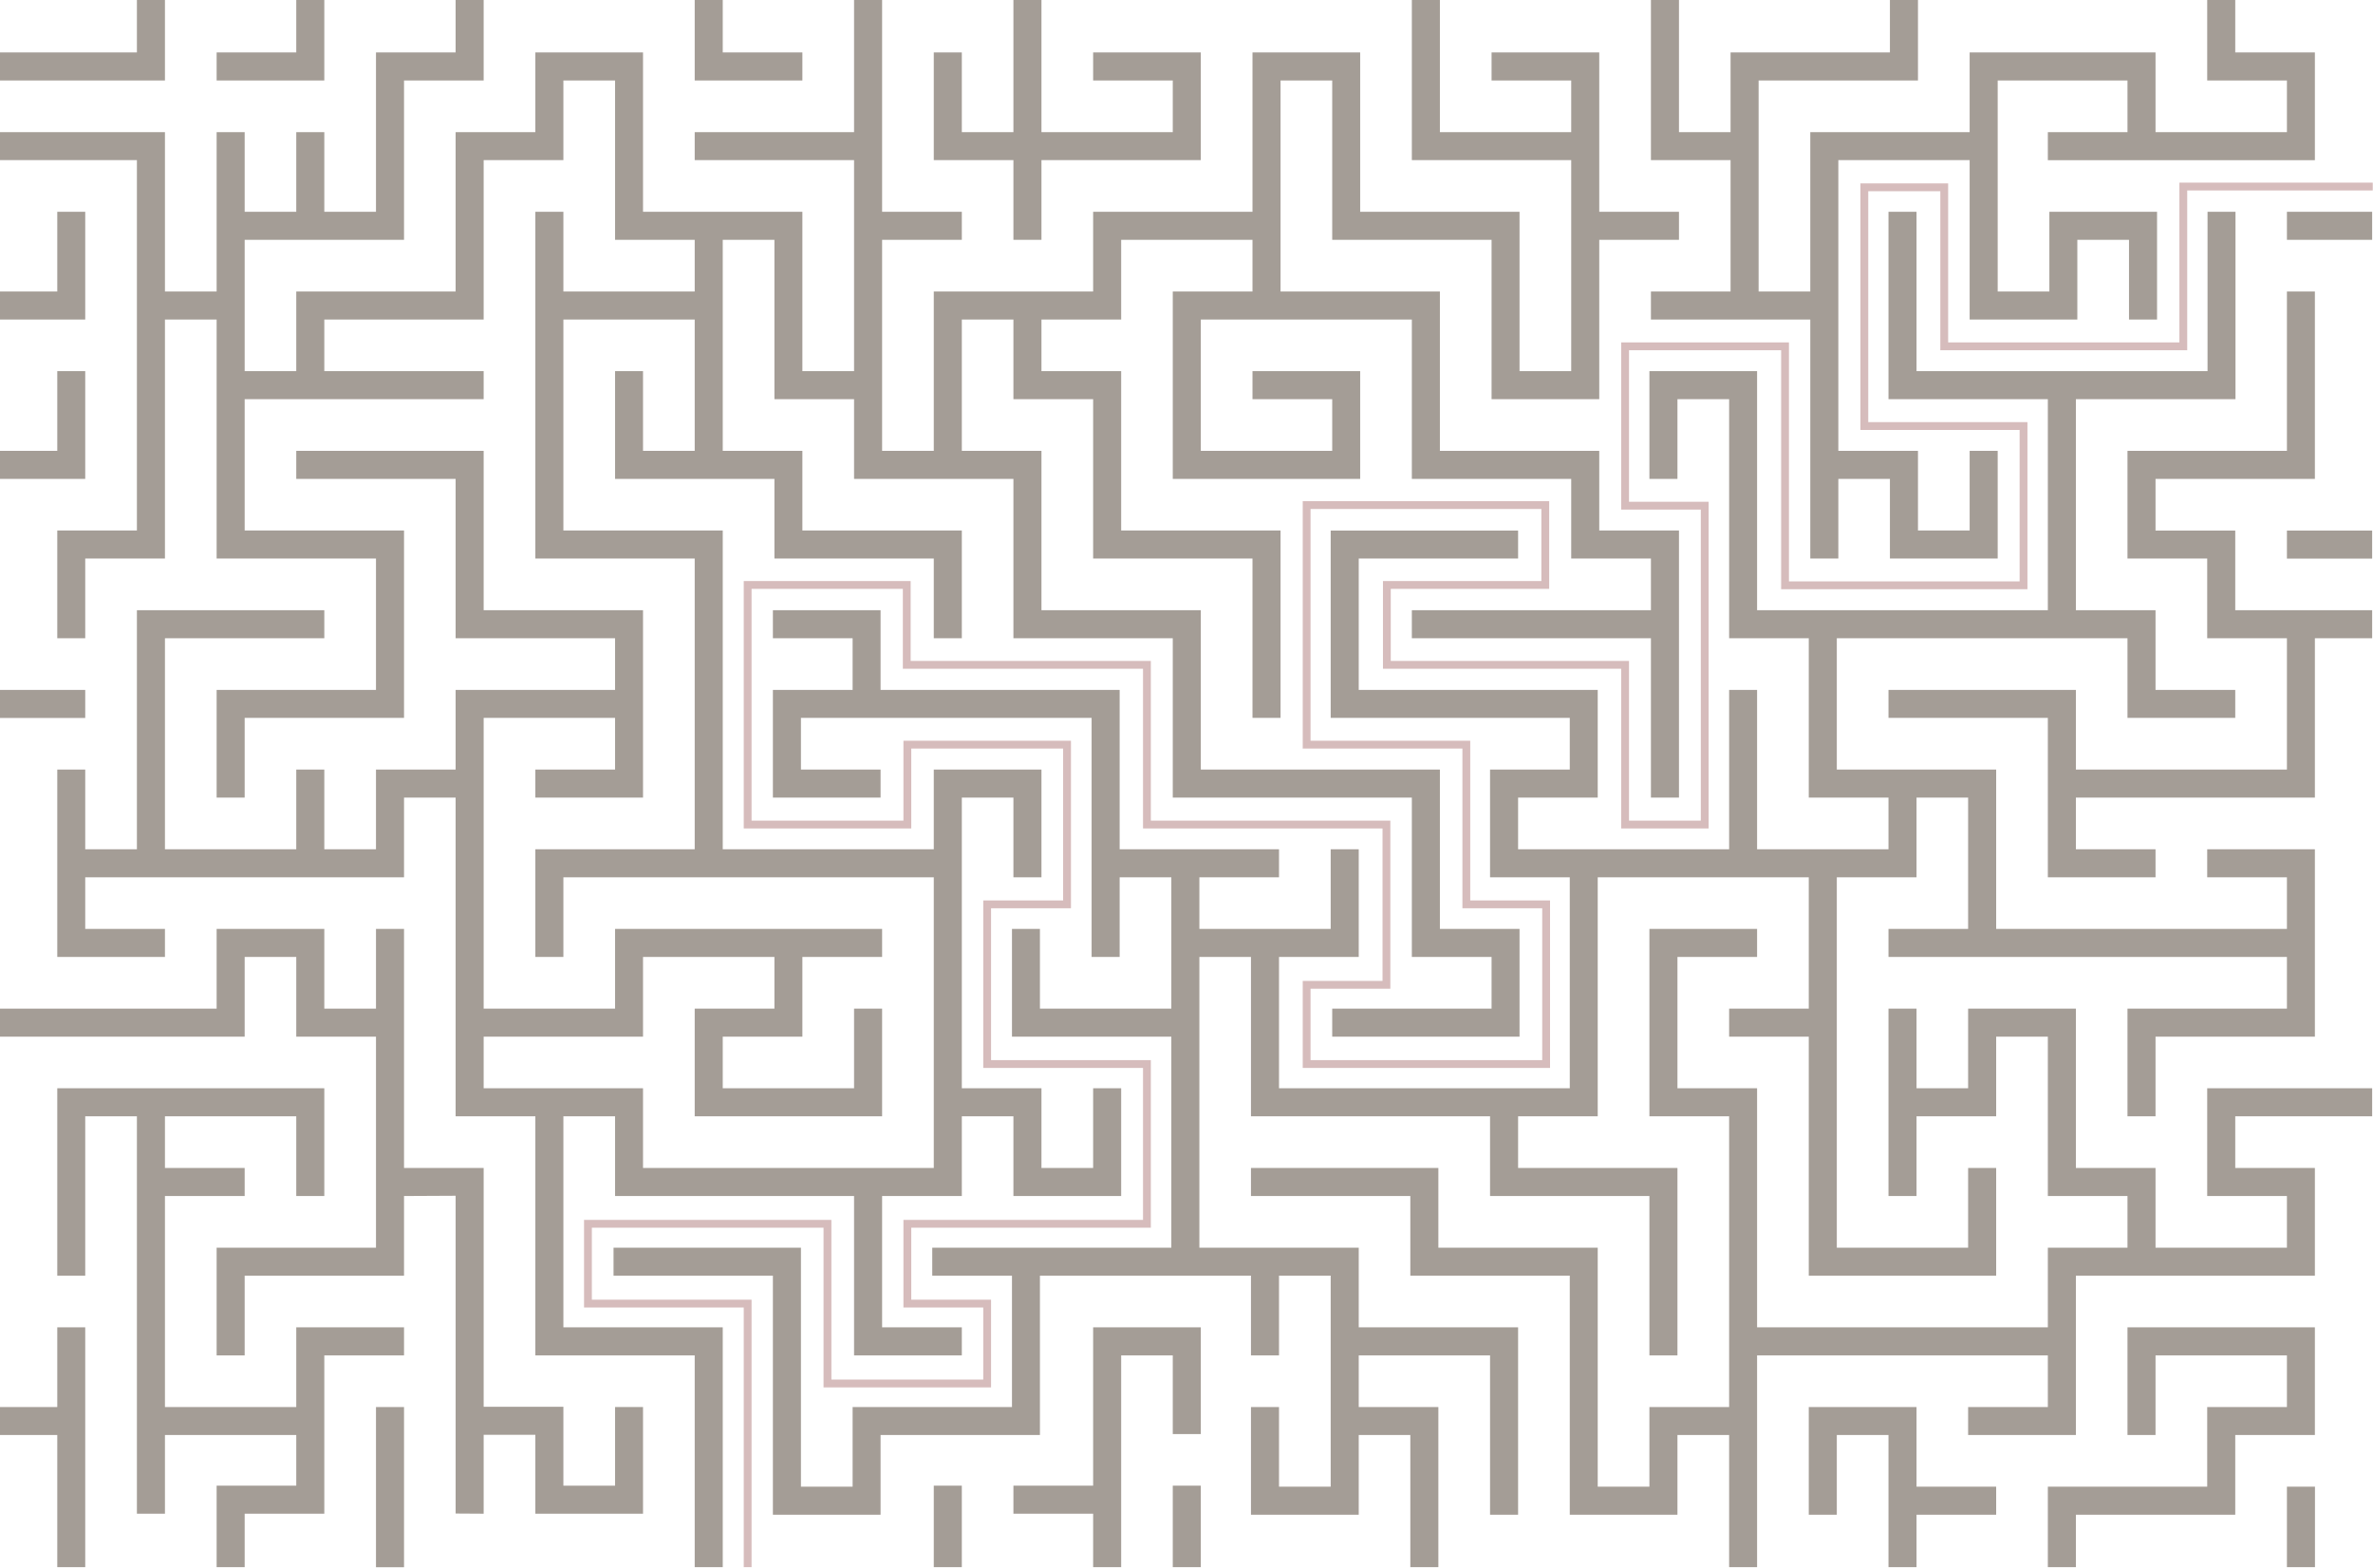
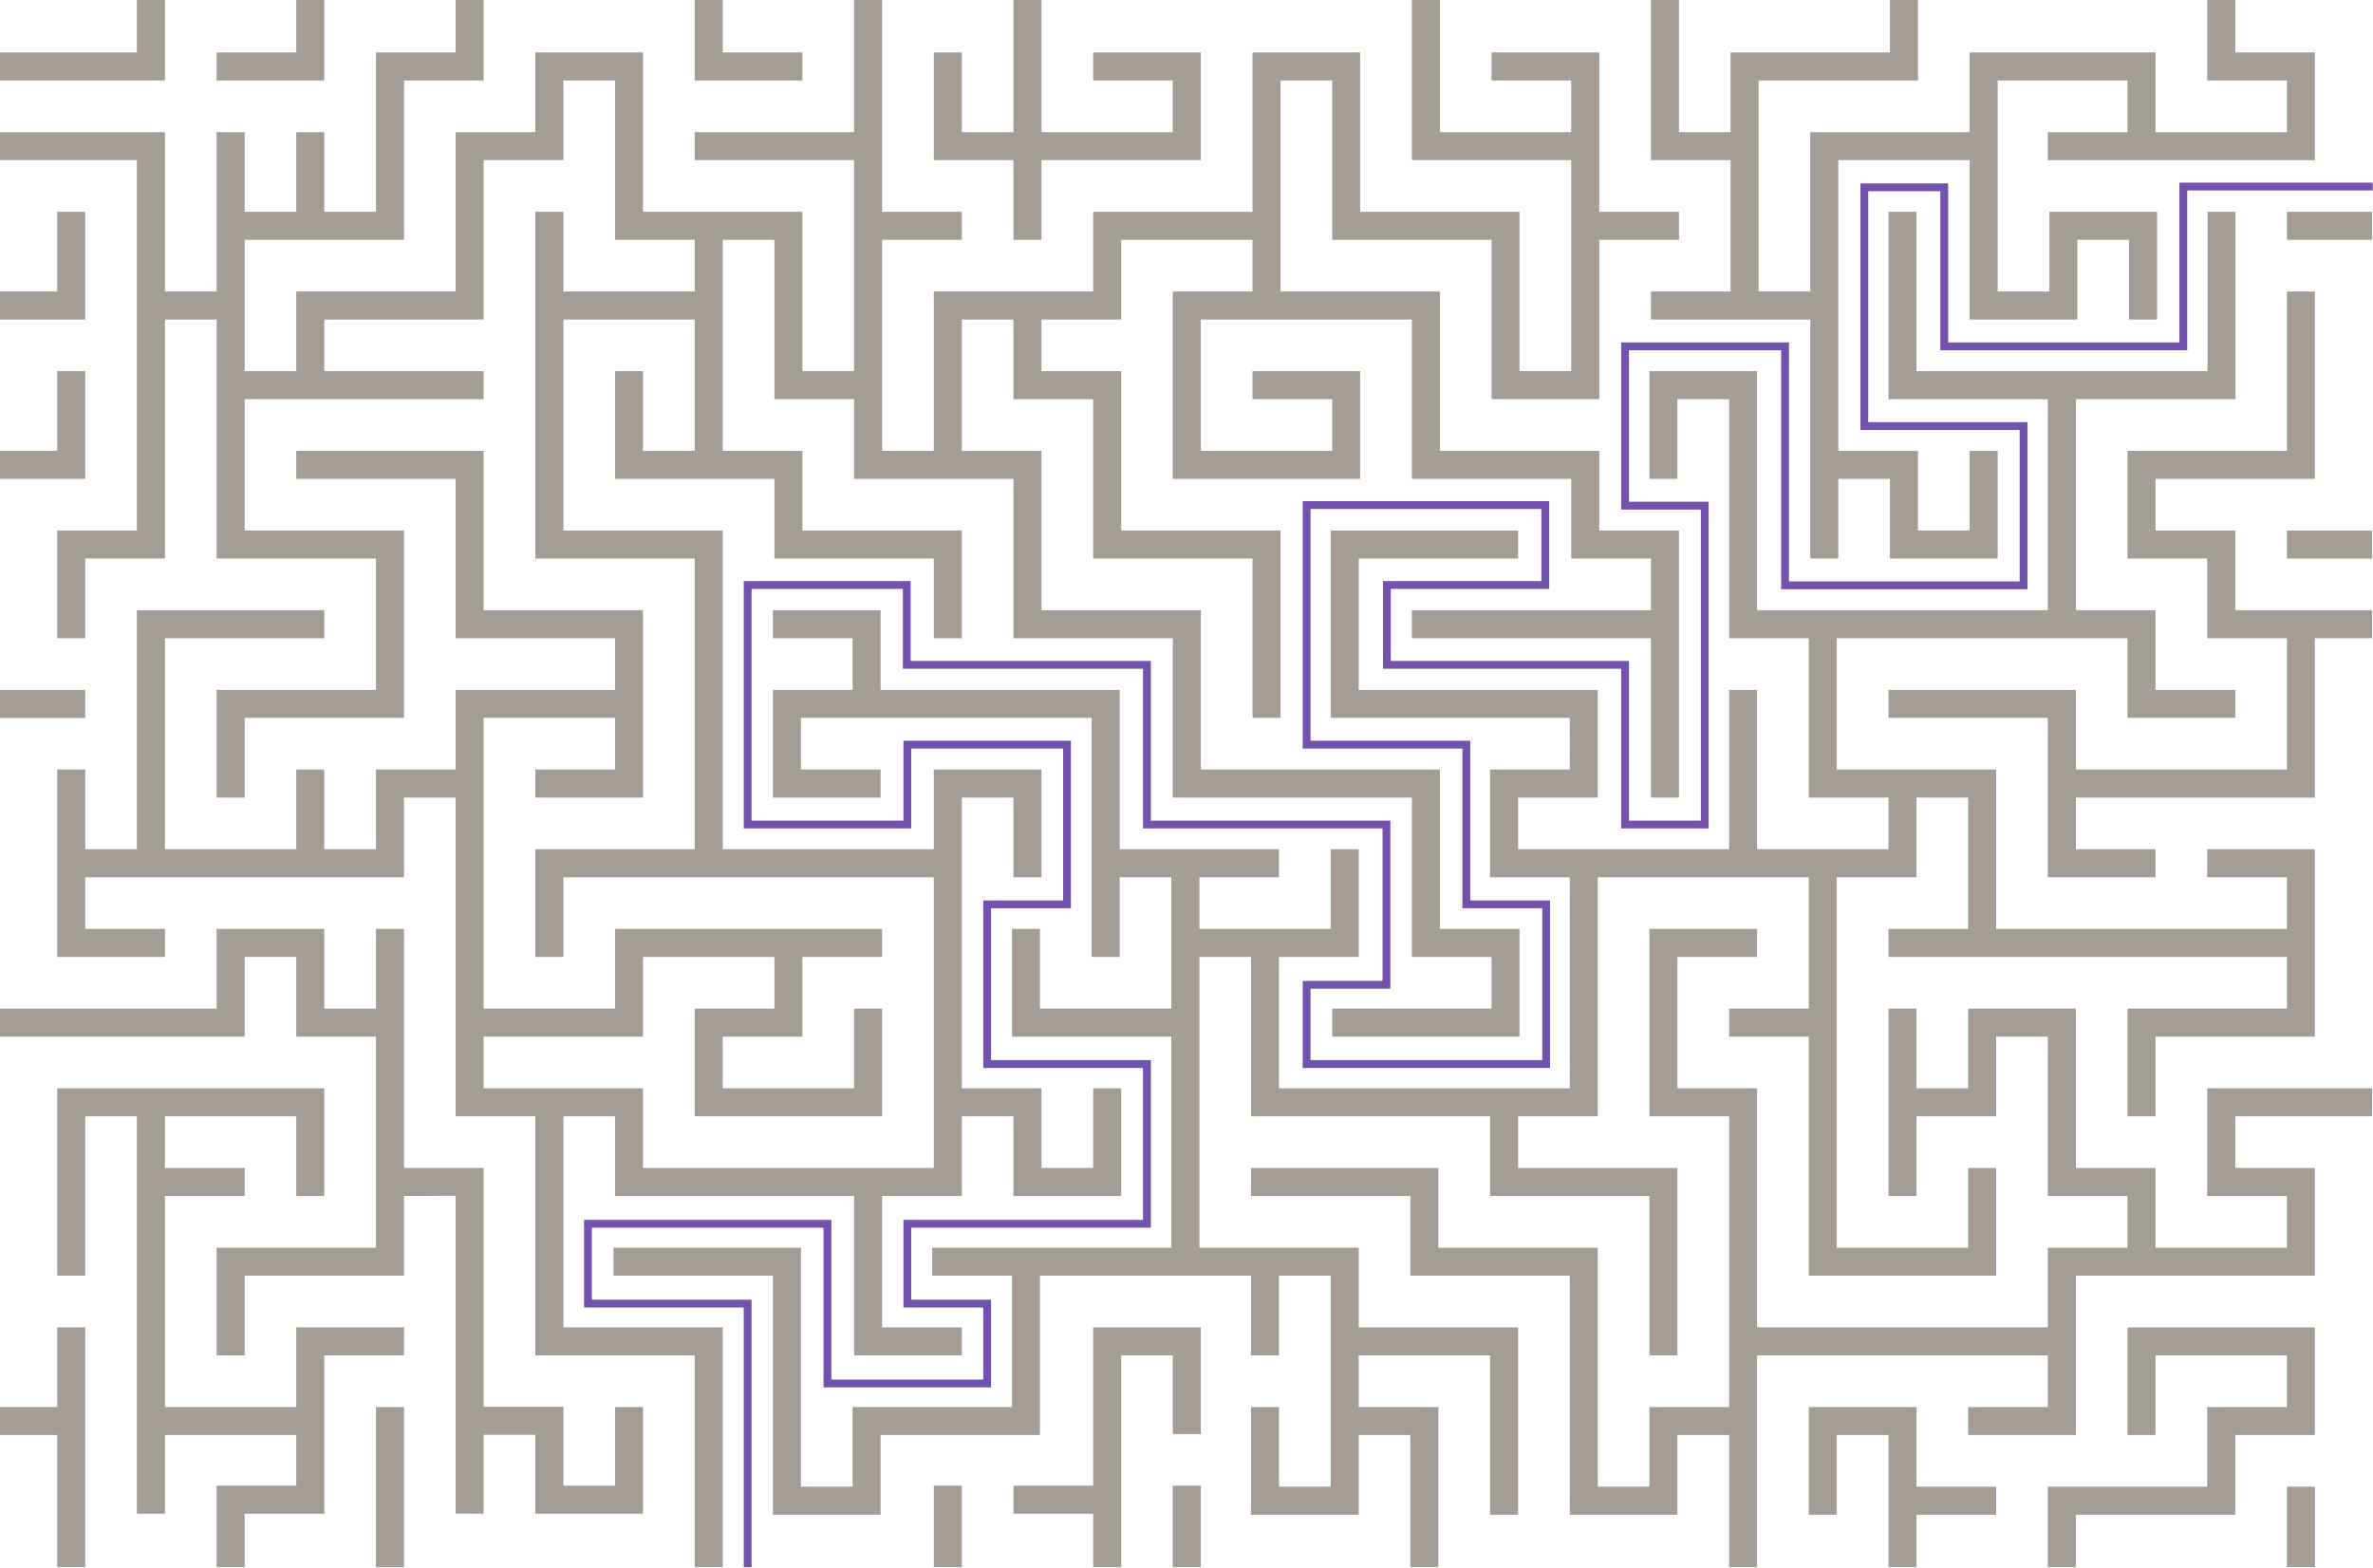
- <svg xmlns="http://www.w3.org/2000/svg" width="2801px" height="1850px" viewBox="0 0 2801 1850" version="1.1">
+ <svg xmlns="http://www.w3.org/2000/svg" viewBox="0 0 2801 1850" version="1.1">
  <g stroke="none" stroke-width="1" fill="none" fill-rule="evenodd">
    <g id="maze_desktop">
      <g id="maze" fill="#A49D96" fill-rule="nonzero">
        <polygon class="maze" points="382.8 0 349.7 0 349.7 61.9 255.7 61.9 255.7 95 382.8 95" />
        <polygon class="maze" points="194.7 0 161.6 0 161.6 61.9 0 61.9 0 95 194.7 95" />
        <polygon class="maze" points="1196.2 283.1 1229.3 283.1 1229.3 189 1417.4 189 1417.4 61.9 1290.3 61.9 1290.3 95 1384.3 95 1384.3 156 1229.3 156 1229.3 0 1196.2 0 1196.2 156 1135.3 156 1135.3 61.9 1102.2 61.9 1102.2 189 1196.2 189" />
        <rect class="maze" x="1102.2" y="1753.7" width="33.1" height="96.2" />
        <polygon class="maze" points="1290.3 1753.7 1196.2 1753.7 1196.2 1786.8 1290.3 1786.8 1290.3 1849.9 1323.4 1849.9 1323.4 1599.9 1384.3 1599.9 1384.3 1692.8 1417.4 1692.8 1417.4 1566.8 1290.3 1566.8" />
        <rect class="maze" x="1384.3" y="1753.7" width="33.1" height="96.2" />
        <polygon class="maze" points="349.7 1660.9 194.7 1660.9 194.7 1411.8 288.8 1411.8 288.8 1378.7 194.7 1378.7 194.7 1317.7 349.7 1317.7 349.7 1411.8 382.8 1411.8 382.8 1284.6 67.6 1284.6 67.6 1505.8 100.6 1505.8 100.6 1317.7 161.6 1317.7 161.6 1786.8 194.7 1786.8 194.7 1693.9 349.7 1693.9 349.7 1753.7 255.7 1753.7 255.7 1849.9 288.8 1849.9 288.8 1786.8 382.8 1786.8 382.8 1599.9 476.9 1599.9 476.9 1566.8 349.7 1566.8" />
        <rect class="maze" x="443.8" y="1660.9" width="33.1" height="189.1" />
        <polygon class="maze" points="947.1 61.9 853.1 61.9 853.1 0 820 0 820 95 947.1 95" />
        <polygon class="maze" points="100.6 250 67.6 250 67.6 344.1 0 344.1 0 377.2 100.6 377.2" />
        <polygon class="maze" points="100.6 438.1 67.6 438.1 67.6 532.2 0 532.2 0 565.3 100.6 565.3" />
        <rect class="maze" x="0" y="814.4" width="100.6" height="33.1" />
        <polygon class="maze" points="726 1753.7 665 1753.7 665 1660.6 570.9 1660.6 570.9 1378.7 476.9 1378.7 476.9 1096.5 443.8 1096.5 443.8 1190.6 382.8 1190.6 382.8 1096.5 255.7 1096.5 255.7 1190.6 0 1190.6 0 1223.7 288.8 1223.7 288.8 1129.6 349.7 1129.6 349.7 1223.7 443.8 1223.7 443.8 1472.8 255.7 1472.8 255.7 1599.9 288.8 1599.9 288.8 1505.8 476.9 1505.8 476.9 1411.8 537.8 1411.5 537.8 1786.6 570.9 1786.8 570.9 1693.7 631.9 1693.7 631.9 1786.8 759 1786.8 759 1660.9 726 1660.9" />
        <polygon class="maze" points="67.6 1660.9 0 1660.9 0 1693.9 67.6 1693.9 67.6 1849.9 100.6 1849.9 100.6 1566.8 67.6 1566.8" />
        <polygon class="maze" points="2605.3 1411.8 2699.4 1411.8 2699.4 1472.8 2544.3 1472.8 2544.3 1378.7 2450.3 1378.7 2450.3 1190.6 2323.1 1190.6 2323.1 1284.6 2262.2 1284.6 2262.2 1190.6 2229.1 1190.6 2229.1 1411.8 2262.2 1411.8 2262.2 1317.7 2356.2 1317.7 2356.2 1223.7 2417.2 1223.7 2417.2 1411.8 2511.2 1411.8 2511.2 1472.8 2417.2 1472.8 2417.2 1566.8 2074 1566.8 2074 1284.6 1980 1284.6 1980 1129.6 2074 1129.6 2074 1096.5 1946.9 1096.5 1946.9 1317.7 2041 1317.7 2041 1660.9 1946.9 1660.9 1946.9 1754.9 1885.9 1754.9 1885.9 1472.8 1697.8 1472.8 1697.8 1378.7 1476.6 1378.7 1476.6 1411.8 1664.7 1411.8 1664.7 1505.8 1852.9 1505.8 1852.9 1788 1980 1788 1980 1693.9 2041 1693.9 2041 1753.7 2041 1753.7 2041 1849.9 2074 1849.9 2074 1788 2074 1753.7 2074 1599.9 2417.2 1599.9 2417.2 1660.9 2323.1 1660.9 2323.1 1693.9 2450.3 1693.9 2450.3 1505.8 2732.4 1505.8 2732.4 1378.7 2638.4 1378.7 2638.4 1317.7 2800 1317.7 2800 1284.6 2605.3 1284.6" />
        <polygon class="maze" points="2638.4 626.3 2544.3 626.3 2544.3 565.3 2732.4 565.3 2732.4 344.1 2699.4 344.1 2699.4 532.2 2511.2 532.2 2511.2 659.3 2605.3 659.3 2605.3 753.4 2699.4 753.4 2699.4 908.4 2450.3 908.4 2450.3 814.4 2229.1 814.4 2229.1 847.4 2417.2 847.4 2417.2 1035.6 2544.3 1035.6 2544.3 1002.5 2450.3 1002.5 2450.3 941.5 2732.4 941.5 2732.4 753.4 2800 753.4 2800 720.3 2638.4 720.3" />
        <rect class="maze" x="2699.4" y="626.3" width="100.6" height="33.1" />
        <rect class="maze" x="2699.4" y="250" width="100.6" height="33.1" />
        <polygon class="maze" points="2262.2 1660.9 2135 1660.9 2135 1788 2168.1 1788 2168.1 1693.9 2229.1 1693.9 2229.1 1849.9 2262.2 1849.9 2262.2 1788 2356.2 1788 2356.2 1754.9 2262.2 1754.9" />
        <polygon class="maze" points="2511.2 1693.9 2544.3 1693.9 2544.3 1599.9 2699.4 1599.9 2699.4 1660.9 2605.3 1660.9 2605.3 1754.9 2417.2 1754.9 2417.2 1849.9 2450.3 1849.9 2450.3 1788 2638.4 1788 2638.4 1693.9 2732.4 1693.9 2732.4 1566.8 2511.2 1566.8" />
        <rect class="maze" x="2699.4" y="1754.9" width="33.1" height="95" />
        <polygon class="maze" points="2638.7 471.2 2450.3 471.2 2450.3 720.3 2544.3 720.3 2544.3 814.4 2638.4 814.4 2638.4 847.4 2511.2 847.4 2511.2 753.4 2168.1 753.4 2168.1 908.4 2356.2 908.4 2356.2 1096.5 2699.4 1096.5 2699.4 1035.6 2605.3 1035.6 2605.3 1002.5 2732.4 1002.5 2732.4 1223.7 2544.3 1223.7 2544.3 1317.7 2511.2 1317.7 2511.2 1190.6 2699.4 1190.6 2699.4 1129.6 2229.1 1129.6 2229.1 1096.5 2323.1 1096.5 2323.1 941.5 2262.2 941.5 2262.2 1035.6 2168.1 1035.6 2168.1 1472.8 2323.1 1472.8 2323.1 1378.7 2356.2 1378.7 2356.2 1505.8 2135 1505.8 2135 1223.7 2041 1223.7 2041 1190.6 2135 1190.6 2135 1035.6 1885.9 1035.6 1885.9 1317.7 1791.9 1317.7 1791.9 1378.7 1980 1378.7 1980 1599.9 1946.9 1599.9 1946.9 1411.8 1758.8 1411.8 1758.8 1317.7 1476.6 1317.7 1476.6 1129.6 1415.7 1129.6 1415.7 1472.8 1603.8 1472.8 1603.8 1566.8 1791.9 1566.8 1791.9 1788 1758.8 1788 1758.8 1599.9 1603.8 1599.9 1603.8 1660.9 1697.8 1660.9 1697.8 1849.9 1664.7 1849.9 1664.7 1693.9 1603.8 1693.9 1603.8 1788 1476.6 1788 1476.6 1660.9 1509.7 1660.9 1509.7 1754.9 1570.7 1754.9 1570.7 1505.8 1509.7 1505.8 1509.7 1599.9 1476.6 1599.9 1476.6 1505.8 1227.5 1505.8 1227.5 1693.9 1039.4 1693.9 1039.4 1788 912.3 1788 912.3 1505.8 724.2 1505.8 724.2 1472.8 945.4 1472.8 945.4 1754.9 1006.4 1754.9 1006.4 1660.9 1194.5 1660.9 1194.5 1505.8 1100.4 1505.8 1100.4 1472.8 1382.6 1472.8 1382.6 1223.7 1194.5 1223.7 1194.5 1096.5 1227.5 1096.5 1227.5 1190.6 1382.6 1190.6 1382.6 1035.6 1321.6 1035.6 1321.6 1129.6 1288.5 1129.6 1288.5 847.4 945.4 847.4 945.4 908.4 1039.4 908.4 1039.4 941.5 912.3 941.5 912.3 814.4 1006.4 814.4 1006.4 753.4 912.3 753.4 912.3 720.3 1039.4 720.3 1039.4 814.4 1321.6 814.4 1321.6 1002.5 1509.7 1002.5 1509.7 1035.6 1415.7 1035.6 1415.7 1096.5 1570.7 1096.5 1570.7 1002.5 1603.8 1002.5 1603.8 1129.6 1509.7 1129.6 1509.7 1284.6 1852.9 1284.6 1852.9 1035.6 1758.8 1035.6 1758.8 908.4 1852.9 908.4 1852.9 847.4 1570.7 847.4 1570.7 626.3 1791.9 626.3 1791.9 659.3 1603.8 659.3 1603.8 814.4 1885.9 814.4 1885.9 941.5 1791.9 941.5 1791.9 1002.5 2041 1002.5 2041 814.4 2074 814.4 2074 1002.5 2229.1 1002.5 2229.1 941.5 2135 941.5 2135 753.4 2041 753.4 2041 471.2 1980 471.2 1980 565.3 1946.9 565.3 1946.9 438.1 2074 438.1 2074 720.3 2417.2 720.3 2417.2 471.2 2229.1 471.2 2229.1 250 2262.2 250 2262.2 438.1 2605.7 438.1 2605.7 250 2638.7 250" />
        <polygon class="maze" points="2638.4 61.9 2638.4 0 2605.3 0 2605.3 95 2699.4 95 2699.4 156 2544.3 156 2544.3 61.9 2544.1 61.9 2544.1 61.9 2324.9 61.9 2324.9 156 2136.8 156 2136.8 344.1 2075.8 344.1 2075.8 95 2230.8 95 2263.9 95 2263.9 95 2263.9 0 2230.8 0 2230.8 61.9 2042.7 61.9 2042.7 156 1981.8 156 1981.8 0 1948.7 0 1948.7 189 2042.7 189 2042.7 344.1 1948.7 344.1 1948.7 377.2 2136.8 377.2 2136.8 659.3 2169.9 659.3 2169.9 565.3 2230.8 565.3 2230.8 659.3 2358 659.3 2358 532.2 2324.9 532.2 2324.9 626.2 2263.9 626.2 2263.9 532.2 2169.9 532.2 2169.9 189 2324.9 189 2324.9 377.2 2452 377.2 2452 283.1 2513 283.1 2513 377.2 2546.1 377.2 2546.1 250 2419 250 2419 344.1 2358 344.1 2358 95 2511.2 95 2511.2 156 2417.2 156 2417.2 189.1 2638.4 189.1 2732.4 189.1 2732.4 61.9" />
        <polygon class="maze" points="665 1317.7 726 1317.7 726 1411.8 1008.1 1411.8 1008.1 1599.9 1135.3 1599.9 1135.3 1566.8 1041.2 1566.8 1041.2 1411.8 1135.3 1411.8 1135.3 1317.7 1196.2 1317.7 1196.2 1411.8 1323.4 1411.8 1323.4 1284.6 1290.3 1284.6 1290.3 1378.7 1229.3 1378.7 1229.3 1284.6 1135.3 1284.6 1135.3 941.5 1196.2 941.5 1196.2 1035.6 1229.3 1035.6 1229.3 908.4 1102.2 908.4 1102.2 1002.5 853.1 1002.5 853.1 626.2 665 626.2 665 377.2 820 377.2 820 532.2 759 532.2 759 438.1 726 438.1 726 565.3 914.1 565.3 914.1 659.3 1102.2 659.3 1102.2 753.4 1135.3 753.4 1135.3 626.2 947.1 626.2 947.1 532.2 853.1 532.2 853.1 283.1 914.1 283.1 914.1 471.2 1008.1 471.2 1008.1 565.3 1196.2 565.3 1196.2 753.4 1384.3 753.4 1384.3 941.5 1666.5 941.5 1666.5 1129.6 1760.6 1129.6 1760.6 1190.6 1572.5 1190.6 1572.5 1223.7 1793.6 1223.7 1793.6 1096.5 1699.6 1096.5 1699.6 908.4 1417.4 908.4 1417.4 720.3 1229.3 720.3 1229.3 532.2 1135.3 532.2 1135.3 377.2 1196.2 377.2 1196.2 471.2 1290.3 471.2 1290.3 659.3 1478.4 659.3 1478.4 847.4 1511.5 847.4 1511.5 626.2 1323.4 626.2 1323.4 438.1 1229.3 438.1 1229.3 377.2 1323.4 377.2 1323.4 283.1 1478.4 283.1 1478.4 344.1 1384.3 344.1 1384.3 565.3 1605.5 565.3 1605.5 438.1 1478.4 438.1 1478.4 471.2 1572.5 471.2 1572.5 532.2 1417.4 532.2 1417.4 377.2 1666.5 377.2 1666.5 565.3 1854.6 565.3 1854.6 659.3 1948.7 659.3 1948.7 720.3 1666.5 720.3 1666.5 753.4 1948.7 753.4 1948.7 941.5 1981.8 941.5 1981.8 626.2 1887.7 626.2 1887.7 532.2 1699.6 532.2 1699.6 344.1 1511.5 344.1 1511.5 95 1572.5 95 1572.5 283.1 1760.6 283.1 1760.6 471.2 1887.7 471.2 1887.7 283.1 1981.8 283.1 1981.8 250 1887.7 250 1887.7 61.9 1760.6 61.9 1760.6 95 1854.6 95 1854.6 156 1699.6 156 1699.6 0 1666.5 0 1666.5 189 1854.6 189 1854.6 438.1 1793.6 438.1 1793.6 250 1605.5 250 1605.5 61.9 1478.4 61.9 1478.4 250 1290.3 250 1290.3 344.1 1102.2 344.1 1102.2 532.2 1041.2 532.2 1041.2 283.1 1135.3 283.1 1135.3 250 1041.2 250 1041.2 0 1008.1 0 1008.1 156 820 156 820 189 1008.1 189 1008.1 438.1 947.1 438.1 947.1 250 759 250 759 61.9 631.9 61.9 631.9 156 537.8 156 537.8 344.1 349.7 344.1 349.7 438.1 288.8 438.1 288.8 283.1 476.9 283.1 476.9 95 570.9 95 570.9 61.9 570.9 0 537.8 0 537.8 61.9 443.8 61.9 443.8 250 382.8 250 382.8 156 349.7 156 349.7 250 288.8 250 288.8 156 255.7 156 255.7 344.1 194.7 344.1 194.7 156 0 156 0 189 161.6 189 161.6 626.2 67.6 626.2 67.6 753.4 100.6 753.4 100.6 659.3 194.7 659.3 194.7 377.2 255.7 377.2 255.7 659.3 443.8 659.3 443.8 814.4 255.7 814.4 255.7 941.5 288.8 941.5 288.8 847.4 476.9 847.4 476.9 626.2 288.8 626.2 288.8 471.2 570.9 471.2 570.9 438.1 382.8 438.1 382.8 377.2 570.9 377.2 570.9 189 665 189 665 95 726 95 726 283.1 820 283.1 820 344.1 665 344.1 665 250 631.9 250 631.9 659.3 820 659.3 820 1002.5 631.9 1002.5 631.9 1129.6 665 1129.6 665 1035.6 1102.2 1035.6 1102.2 1378.7 759 1378.7 759 1284.6 570.9 1284.6 570.9 1223.7 759 1223.7 759 1129.6 914.1 1129.6 914.1 1190.6 820 1190.6 820 1317.7 1041.2 1317.7 1041.2 1190.6 1008.1 1190.6 1008.1 1284.6 853.1 1284.6 853.1 1223.7 947.1 1223.7 947.1 1129.6 1041.2 1129.6 1041.2 1096.5 726 1096.5 726 1190.6 570.9 1190.6 570.9 847.4 726 847.4 726 908.4 631.9 908.4 631.9 941.5 759 941.5 759 720.3 570.9 720.3 570.9 532.2 349.7 532.2 349.7 565.3 537.8 565.3 537.8 753.4 726 753.4 726 814.4 537.8 814.4 537.8 908.4 443.8 908.4 443.8 1002.5 382.8 1002.5 382.8 908.4 349.7 908.4 349.7 1002.5 194.7 1002.5 194.7 753.4 382.8 753.4 382.8 720.3 161.6 720.3 161.6 1002.5 100.6 1002.5 100.6 908.4 67.6 908.4 67.6 1129.6 194.7 1129.6 194.7 1096.5 100.6 1096.5 100.6 1035.6 476.9 1035.6 476.9 941.5 537.8 941.5 537.8 1317.7 631.9 1317.7 631.9 1599.9 820 1599.9 820 1849.9 853.1 1849.9 853.1 1566.8 665 1566.8" />
      </g>
-       <polyline id="solution" stroke="#771D1D" stroke-width="9.225" opacity="0.3" points="882.5 1849.9 882.5 1538.8 694 1538.8 694 1444.6 976.7 1444.6 976.7 1633.1 1165.2 1633.1 1165.2 1538.8 1071 1538.8 1071 1444.6 1353.8 1444.6 1353.8 1256 1165.2 1256 1165.2 1067.5 1259.5 1067.5 1259.5 879 1071 879 1071 973.3 882.5 973.3 882.5 690.5 1070.3 690.5 1070.3 784.8 1353.8 784.8 1353.8 973.3 1636.5 973.3 1636.5 1162.5 1542.3 1162.5 1542.3 1256 1825 1256 1825 1067.5 1730.8 1067.5 1730.8 879 1542.3 879 1542.3 596.2 1824 596.2 1824 690.5 1637 690.5 1637 784.8 1918.2 784.8 1918.2 973.3 2012.2 973.3 2012.2 596.9 1918.2 596.9 1918.2 408.8 2107 408.8 2107 690.9 2388.5 690.9 2388.5 502.9 2200.6 502.9 2200.6 221.1 2294.9 221.1 2294.9 408.8 2577.1 408.8 2577.1 220.2 2800.7 220.2" />
+       <polyline id="solution" stroke="#7352ad" stroke-width="9.225" points="882.5 1849.9 882.5 1538.8 694 1538.8 694 1444.6 976.7 1444.6 976.7 1633.1 1165.2 1633.1 1165.2 1538.8 1071 1538.8 1071 1444.6 1353.8 1444.6 1353.8 1256 1165.2 1256 1165.2 1067.5 1259.5 1067.5 1259.5 879 1071 879 1071 973.3 882.5 973.3 882.5 690.5 1070.3 690.5 1070.3 784.8 1353.8 784.8 1353.8 973.3 1636.5 973.3 1636.5 1162.5 1542.3 1162.5 1542.3 1256 1825 1256 1825 1067.5 1730.8 1067.5 1730.8 879 1542.3 879 1542.3 596.2 1824 596.2 1824 690.5 1637 690.5 1637 784.8 1918.2 784.8 1918.2 973.3 2012.2 973.3 2012.2 596.9 1918.2 596.9 1918.2 408.8 2107 408.8 2107 690.9 2388.5 690.9 2388.5 502.9 2200.6 502.9 2200.6 221.1 2294.9 221.1 2294.9 408.8 2577.1 408.8 2577.1 220.2 2800.7 220.2" />
    </g>
  </g>
</svg>
